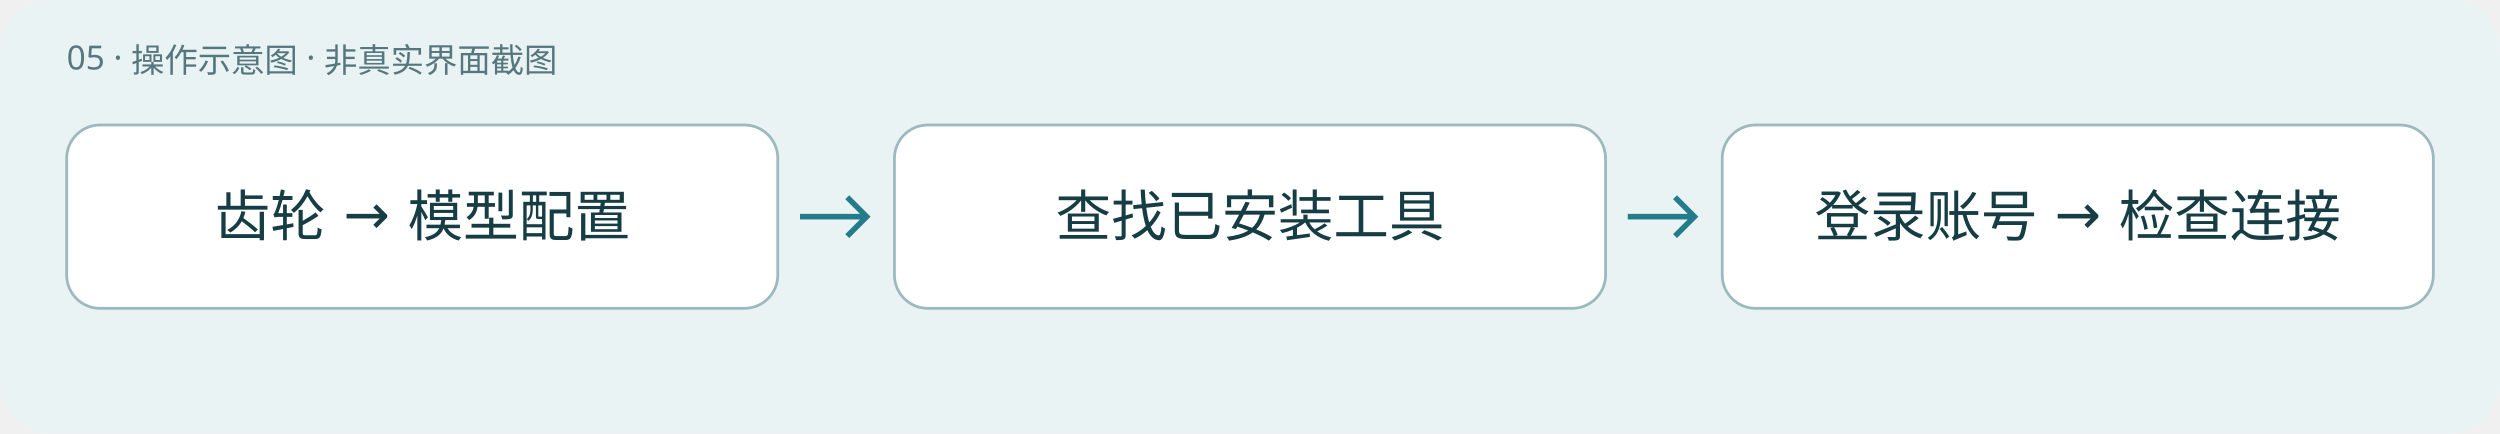
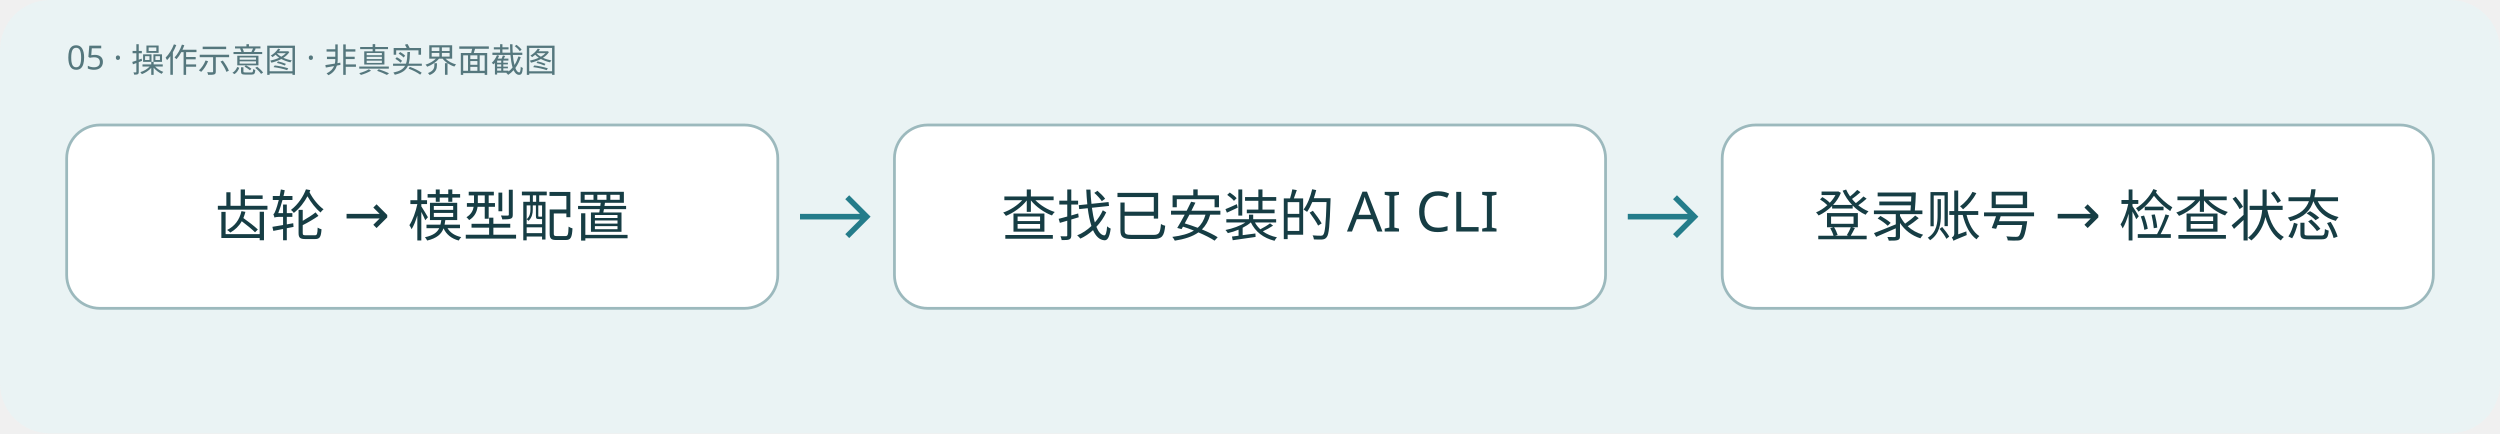
<svg xmlns="http://www.w3.org/2000/svg" viewBox="0 0 900 156" role="img">
  <rect width="900" height="156" rx="18" fill="#eaf3f4" />
  <rect x="24" y="45" width="256" height="66" rx="12" fill="white" stroke="#9cb9bd" />
  <text x="152" y="85" text-anchor="middle" font-family="Microsoft YaHei,PingFang SC,sans-serif" font-size="20" fill="#163d44">齿轮 → 模型配置</text>
  <path d="M288 78 h24 m-7 -7 7 7 -7 7" fill="none" stroke="#247c8a" stroke-width="2" />
  <rect x="322" y="45" width="256" height="66" rx="12" fill="white" stroke="#9cb9bd" />
-   <text x="450" y="85" text-anchor="middle" font-family="Microsoft YaHei,PingFang SC,sans-serif" font-size="20" fill="#163d44">查找已安装工具</text>
+   <text x="450" y="85" text-anchor="middle" font-family="Microsoft YaHei,PingFang SC,sans-serif" font-size="20" fill="#163d44">查找已安装的 AI CLI</text>
  <path d="M586 78 h24 m-7 -7 7 7 -7 7" fill="none" stroke="#247c8a" stroke-width="2" />
  <rect x="620" y="45" width="256" height="66" rx="12" fill="white" stroke="#9cb9bd" />
-   <text x="748" y="85" text-anchor="middle" font-family="Microsoft YaHei,PingFang SC,sans-serif" font-size="20" fill="#163d44">登录账号 → 检查连接</text>
+   <text x="748" y="85" text-anchor="middle" font-family="Microsoft YaHei,PingFang SC,sans-serif" font-size="20" fill="#163d44">登录账号 → 检查状态</text>
  <text x="24" y="25" font-family="sans-serif" font-size="12" fill="#55777d">05 · 操作示意图 · 非真实界面截图</text>
</svg>
